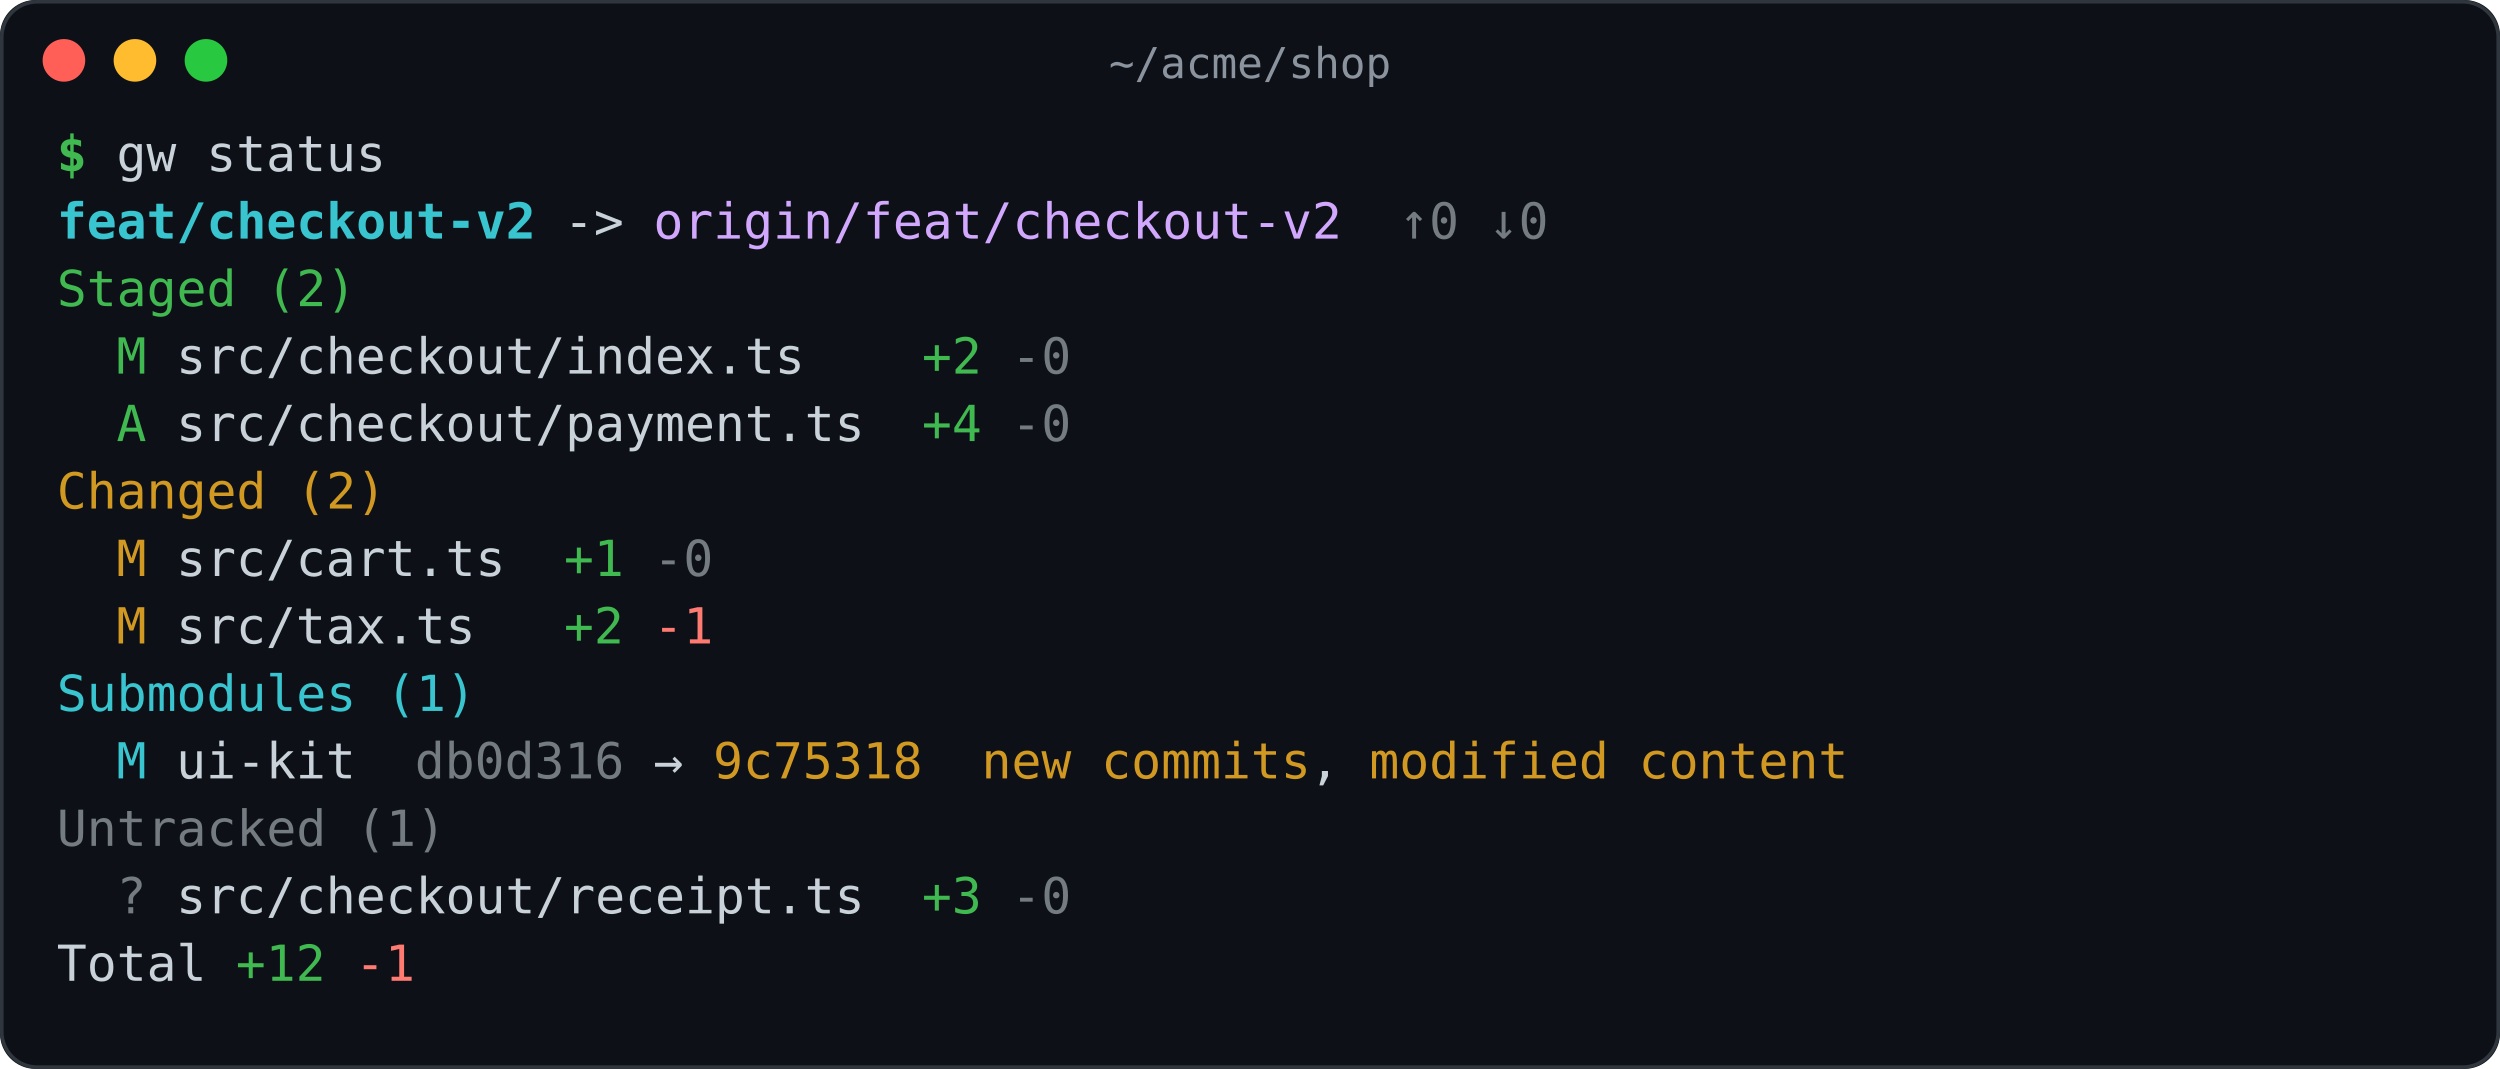
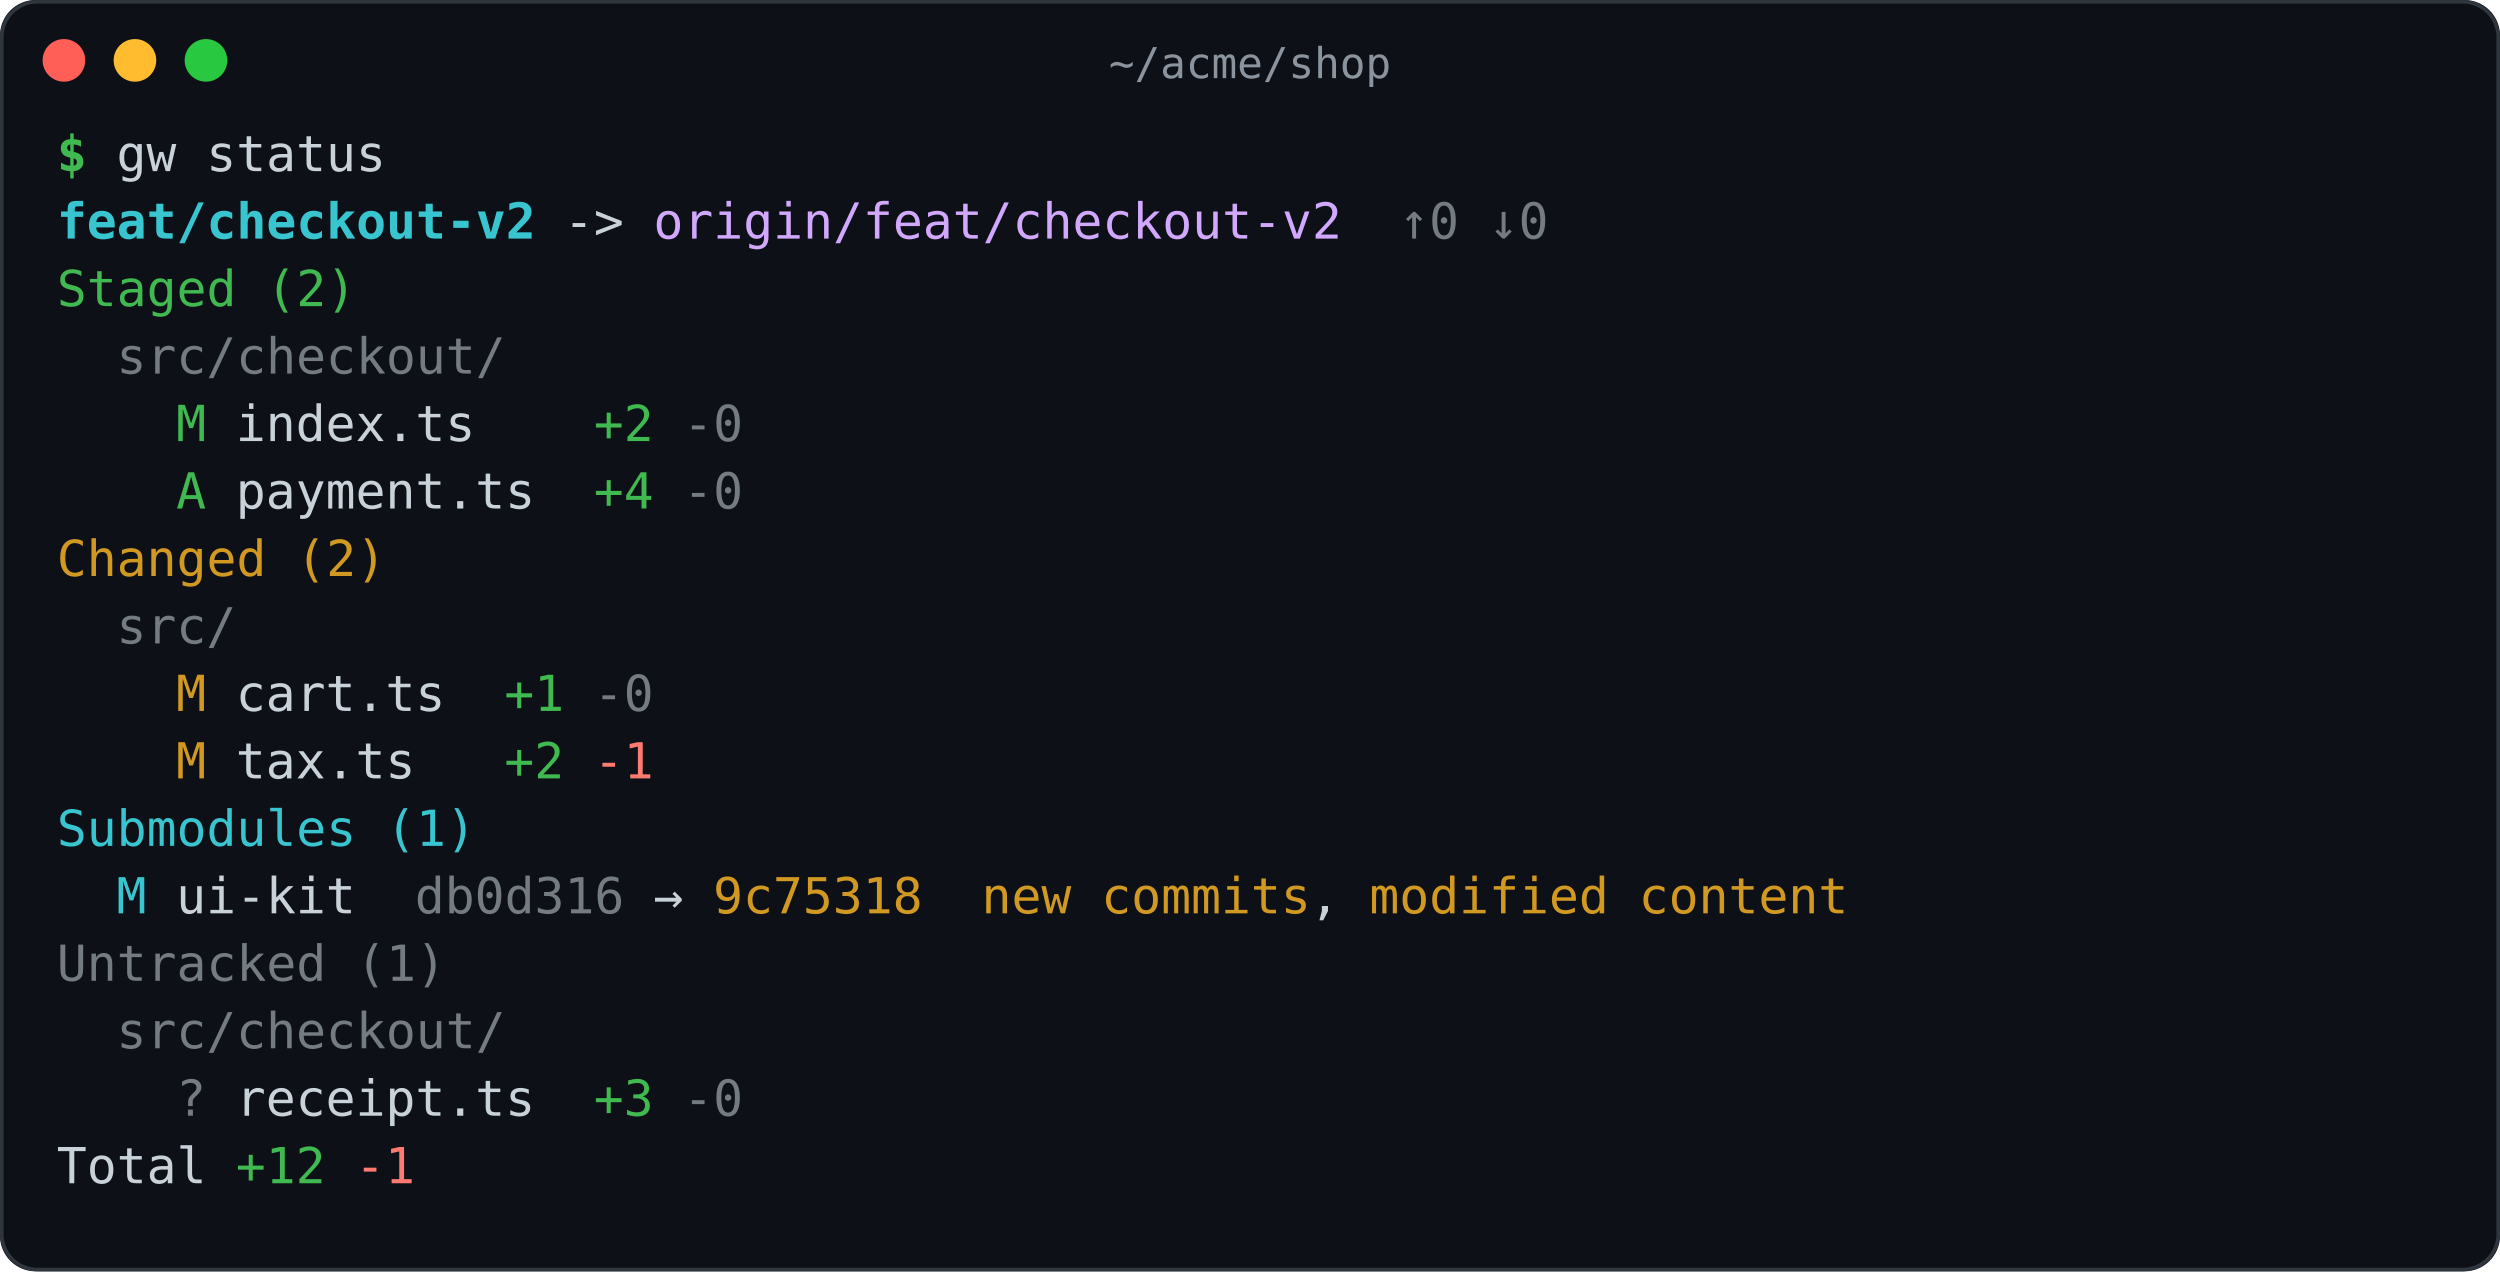
- <svg xmlns="http://www.w3.org/2000/svg" xml:space="preserve" width="704" height="301" viewBox="0 0 704 301">
+ <svg xmlns="http://www.w3.org/2000/svg" xml:space="preserve" width="704" height="358" viewBox="0 0 704 358">
  <style>text{font-family:'SF Mono',Menlo,Consolas,'DejaVu Sans Mono','Liberation Mono',monospace;font-size:14px;white-space:pre}.b{font-weight:700}</style>
  <rect width="100%" height="100%" rx="10" fill="#0d1117" />
-   <rect x="0.5" y="0.5" width="703" height="300" rx="10" fill="none" stroke="#30363d" />
+   <rect x="0.5" y="0.5" width="703" height="357" rx="10" fill="none" stroke="#30363d" />
  <circle cx="18" cy="17" r="6" fill="#ff5f57" />
  <circle cx="38" cy="17" r="6" fill="#febc2e" />
  <circle cx="58" cy="17" r="6" fill="#28c840" />
  <text x="352" y="22" fill="#8b949e" text-anchor="middle" style="font-size:12px">~/acme/shop</text>
  <text x="16.0" y="48.2" fill="#3fb950" class="b">$ </text>
  <text x="32.8" y="48.2" fill="#c9d1d9">gw status</text>
  <text x="16.0" y="67.2" fill="#39c5cf" class="b" textLength="134.4" lengthAdjust="spacingAndGlyphs">feat/checkout-v2</text>
-   <text x="158.8" y="67.2" fill="#c9d1d9" textLength="16.8" lengthAdjust="spacingAndGlyphs">-&gt;</text>
+   <text x="158.8" y="67.2" fill="#c9d1d9" textLength="42.0" lengthAdjust="spacingAndGlyphs">-&gt;</text>
  <text x="184.0" y="67.2" fill="#d2a8ff" textLength="193.2" lengthAdjust="spacingAndGlyphs">origin/feat/checkout-v2</text>
  <text x="394.0" y="67.2" fill="#c9d1d9" fill-opacity="0.55" textLength="16.8" lengthAdjust="spacingAndGlyphs">↑0</text>
  <text x="419.2" y="67.2" fill="#c9d1d9" fill-opacity="0.55" textLength="16.8" lengthAdjust="spacingAndGlyphs">↓0</text>
  <text x="16.0" y="86.2" fill="#3fb950" textLength="84.0" lengthAdjust="spacingAndGlyphs">Staged (2)</text>
-   <text x="32.8" y="105.2" fill="#3fb950" textLength="8.4" lengthAdjust="spacingAndGlyphs">M</text>
-   <text x="49.6" y="105.2" fill="#c9d1d9" textLength="176.4" lengthAdjust="spacingAndGlyphs">src/checkout/index.ts</text>
-   <text x="259.6" y="105.2" fill="#3fb950" textLength="16.8" lengthAdjust="spacingAndGlyphs">+2</text>
-   <text x="284.8" y="105.2" fill="#c9d1d9" fill-opacity="0.55" textLength="16.8" lengthAdjust="spacingAndGlyphs">-0</text>
-   <text x="32.8" y="124.2" fill="#3fb950" textLength="8.4" lengthAdjust="spacingAndGlyphs">A</text>
-   <text x="49.6" y="124.2" fill="#c9d1d9" textLength="193.2" lengthAdjust="spacingAndGlyphs">src/checkout/payment.ts</text>
-   <text x="259.6" y="124.2" fill="#3fb950" textLength="16.8" lengthAdjust="spacingAndGlyphs">+4</text>
-   <text x="284.8" y="124.2" fill="#c9d1d9" fill-opacity="0.55" textLength="16.8" lengthAdjust="spacingAndGlyphs">-0</text>
-   <text x="16.0" y="143.2" fill="#d29922" textLength="92.4" lengthAdjust="spacingAndGlyphs">Changed (2)</text>
-   <text x="32.8" y="162.2" fill="#d29922" textLength="8.4" lengthAdjust="spacingAndGlyphs">M</text>
-   <text x="49.6" y="162.2" fill="#c9d1d9" textLength="92.4" lengthAdjust="spacingAndGlyphs">src/cart.ts</text>
-   <text x="158.8" y="162.2" fill="#3fb950" textLength="16.8" lengthAdjust="spacingAndGlyphs">+1</text>
-   <text x="184.0" y="162.2" fill="#c9d1d9" fill-opacity="0.55" textLength="16.8" lengthAdjust="spacingAndGlyphs">-0</text>
-   <text x="32.8" y="181.2" fill="#d29922" textLength="8.4" lengthAdjust="spacingAndGlyphs">M</text>
-   <text x="49.6" y="181.2" fill="#c9d1d9" textLength="84.0" lengthAdjust="spacingAndGlyphs">src/tax.ts</text>
-   <text x="158.8" y="181.2" fill="#3fb950" textLength="16.8" lengthAdjust="spacingAndGlyphs">+2</text>
-   <text x="184.0" y="181.2" fill="#ff7b72" textLength="16.8" lengthAdjust="spacingAndGlyphs">-1</text>
-   <text x="16.0" y="200.2" fill="#39c5cf" textLength="117.6" lengthAdjust="spacingAndGlyphs">Submodules (1)</text>
-   <text x="32.8" y="219.2" fill="#39c5cf" textLength="8.4" lengthAdjust="spacingAndGlyphs">M</text>
-   <text x="49.6" y="219.2" fill="#c9d1d9" textLength="50.4" lengthAdjust="spacingAndGlyphs">ui-kit</text>
-   <text x="116.8" y="219.2" fill="#c9d1d9" fill-opacity="0.55" textLength="58.8" lengthAdjust="spacingAndGlyphs">db0d316</text>
-   <text x="184.0" y="219.2" fill="#c9d1d9" textLength="8.4" lengthAdjust="spacingAndGlyphs">→</text>
-   <text x="200.8" y="219.2" fill="#d29922" textLength="58.8" lengthAdjust="spacingAndGlyphs">9c75318</text>
-   <text x="276.4" y="219.2" fill="#d29922" textLength="92.4" lengthAdjust="spacingAndGlyphs">new commits</text>
-   <text x="368.8" y="219.2" fill="#c9d1d9" textLength="8.4" lengthAdjust="spacingAndGlyphs">,</text>
-   <text x="385.6" y="219.2" fill="#d29922" textLength="134.4" lengthAdjust="spacingAndGlyphs">modified content</text>
-   <text x="16.0" y="238.2" fill="#c9d1d9" fill-opacity="0.55" textLength="109.2" lengthAdjust="spacingAndGlyphs">Untracked (1)</text>
-   <text x="32.8" y="257.2" fill="#c9d1d9" fill-opacity="0.55" textLength="8.4" lengthAdjust="spacingAndGlyphs">?</text>
-   <text x="49.6" y="257.2" fill="#c9d1d9" textLength="193.2" lengthAdjust="spacingAndGlyphs">src/checkout/receipt.ts</text>
-   <text x="259.6" y="257.2" fill="#3fb950" textLength="16.8" lengthAdjust="spacingAndGlyphs">+3</text>
-   <text x="284.8" y="257.2" fill="#c9d1d9" fill-opacity="0.55" textLength="16.8" lengthAdjust="spacingAndGlyphs">-0</text>
-   <text x="16.0" y="276.2" fill="#c9d1d9" textLength="42.0" lengthAdjust="spacingAndGlyphs">Total</text>
-   <text x="66.4" y="276.2" fill="#3fb950" textLength="25.2" lengthAdjust="spacingAndGlyphs">+12</text>
-   <text x="100.0" y="276.2" fill="#ff7b72" textLength="16.8" lengthAdjust="spacingAndGlyphs">-1</text>
+   <text x="32.8" y="105.2" fill="#c9d1d9" fill-opacity="0.55" textLength="109.2" lengthAdjust="spacingAndGlyphs">src/checkout/</text>
+   <text x="49.6" y="124.2" fill="#3fb950" textLength="8.4" lengthAdjust="spacingAndGlyphs">M</text>
+   <text x="66.4" y="124.2" fill="#c9d1d9" textLength="67.2" lengthAdjust="spacingAndGlyphs">index.ts</text>
+   <text x="167.2" y="124.2" fill="#3fb950" textLength="16.8" lengthAdjust="spacingAndGlyphs">+2</text>
+   <text x="192.4" y="124.2" fill="#c9d1d9" fill-opacity="0.55" textLength="16.8" lengthAdjust="spacingAndGlyphs">-0</text>
+   <text x="49.6" y="143.2" fill="#3fb950" textLength="8.4" lengthAdjust="spacingAndGlyphs">A</text>
+   <text x="66.4" y="143.2" fill="#c9d1d9" textLength="84.0" lengthAdjust="spacingAndGlyphs">payment.ts</text>
+   <text x="167.2" y="143.2" fill="#3fb950" textLength="16.8" lengthAdjust="spacingAndGlyphs">+4</text>
+   <text x="192.4" y="143.2" fill="#c9d1d9" fill-opacity="0.55" textLength="16.8" lengthAdjust="spacingAndGlyphs">-0</text>
+   <text x="16.0" y="162.2" fill="#d29922" textLength="92.4" lengthAdjust="spacingAndGlyphs">Changed (2)</text>
+   <text x="32.8" y="181.2" fill="#c9d1d9" fill-opacity="0.55" textLength="33.6" lengthAdjust="spacingAndGlyphs">src/</text>
+   <text x="49.6" y="200.2" fill="#d29922" textLength="8.4" lengthAdjust="spacingAndGlyphs">M</text>
+   <text x="66.4" y="200.2" fill="#c9d1d9" textLength="58.8" lengthAdjust="spacingAndGlyphs">cart.ts</text>
+   <text x="142.0" y="200.2" fill="#3fb950" textLength="16.8" lengthAdjust="spacingAndGlyphs">+1</text>
+   <text x="167.2" y="200.2" fill="#c9d1d9" fill-opacity="0.55" textLength="16.8" lengthAdjust="spacingAndGlyphs">-0</text>
+   <text x="49.6" y="219.2" fill="#d29922" textLength="8.4" lengthAdjust="spacingAndGlyphs">M</text>
+   <text x="66.4" y="219.2" fill="#c9d1d9" textLength="50.4" lengthAdjust="spacingAndGlyphs">tax.ts</text>
+   <text x="142.0" y="219.2" fill="#3fb950" textLength="16.8" lengthAdjust="spacingAndGlyphs">+2</text>
+   <text x="167.2" y="219.2" fill="#ff7b72" textLength="16.8" lengthAdjust="spacingAndGlyphs">-1</text>
+   <text x="16.0" y="238.2" fill="#39c5cf" textLength="117.6" lengthAdjust="spacingAndGlyphs">Submodules (1)</text>
+   <text x="32.8" y="257.2" fill="#39c5cf" textLength="8.4" lengthAdjust="spacingAndGlyphs">M</text>
+   <text x="49.6" y="257.2" fill="#c9d1d9" textLength="50.4" lengthAdjust="spacingAndGlyphs">ui-kit</text>
+   <text x="116.8" y="257.2" fill="#c9d1d9" fill-opacity="0.55" textLength="58.8" lengthAdjust="spacingAndGlyphs">db0d316</text>
+   <text x="184.0" y="257.2" fill="#c9d1d9" textLength="8.4" lengthAdjust="spacingAndGlyphs">→</text>
+   <text x="200.8" y="257.2" fill="#d29922" textLength="58.8" lengthAdjust="spacingAndGlyphs">9c75318</text>
+   <text x="276.4" y="257.2" fill="#d29922" textLength="92.4" lengthAdjust="spacingAndGlyphs">new commits</text>
+   <text x="368.8" y="257.2" fill="#c9d1d9" textLength="8.4" lengthAdjust="spacingAndGlyphs">,</text>
+   <text x="385.6" y="257.2" fill="#d29922" textLength="134.4" lengthAdjust="spacingAndGlyphs">modified content</text>
+   <text x="16.0" y="276.2" fill="#c9d1d9" fill-opacity="0.55" textLength="109.2" lengthAdjust="spacingAndGlyphs">Untracked (1)</text>
+   <text x="32.8" y="295.2" fill="#c9d1d9" fill-opacity="0.55" textLength="109.2" lengthAdjust="spacingAndGlyphs">src/checkout/</text>
+   <text x="49.6" y="314.2" fill="#c9d1d9" fill-opacity="0.55" textLength="8.4" lengthAdjust="spacingAndGlyphs">?</text>
+   <text x="66.4" y="314.2" fill="#c9d1d9" textLength="84.0" lengthAdjust="spacingAndGlyphs">receipt.ts</text>
+   <text x="167.2" y="314.2" fill="#3fb950" textLength="16.8" lengthAdjust="spacingAndGlyphs">+3</text>
+   <text x="192.4" y="314.2" fill="#c9d1d9" fill-opacity="0.55" textLength="16.8" lengthAdjust="spacingAndGlyphs">-0</text>
+   <text x="16.0" y="333.2" fill="#c9d1d9" textLength="42.0" lengthAdjust="spacingAndGlyphs">Total</text>
+   <text x="66.4" y="333.2" fill="#3fb950" textLength="25.2" lengthAdjust="spacingAndGlyphs">+12</text>
+   <text x="100.0" y="333.2" fill="#ff7b72" textLength="16.8" lengthAdjust="spacingAndGlyphs">-1</text>
</svg>
